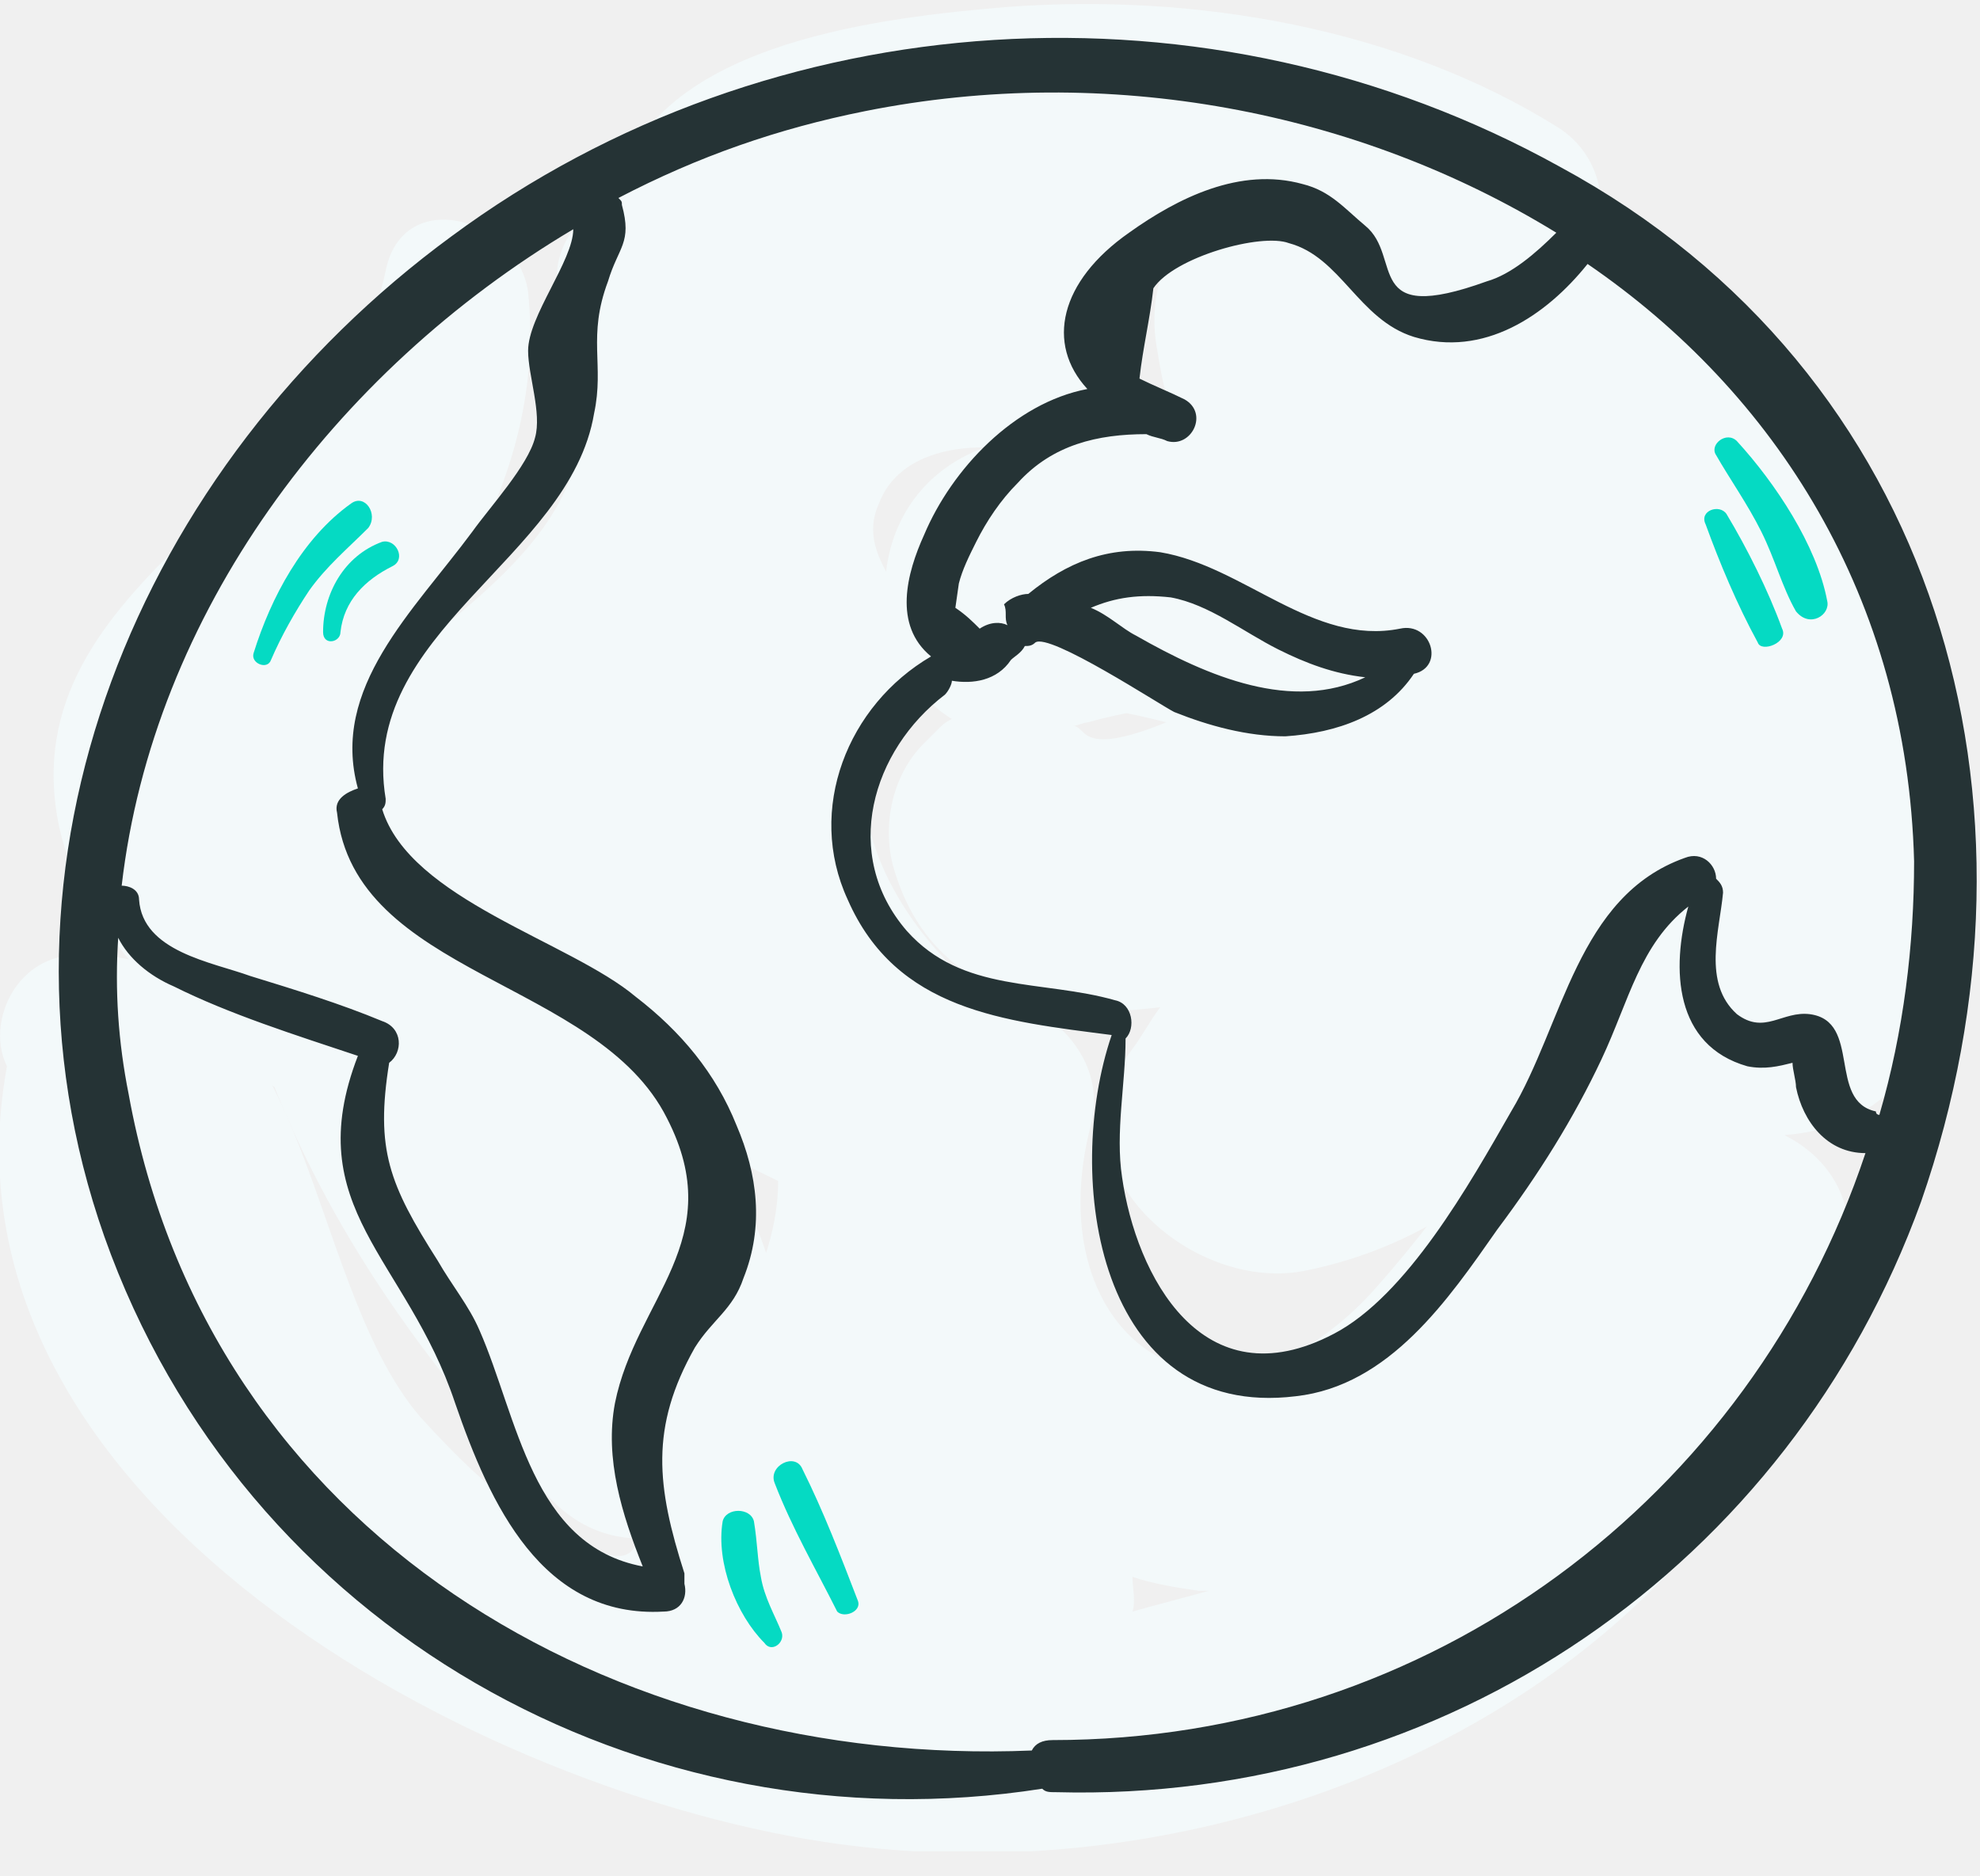
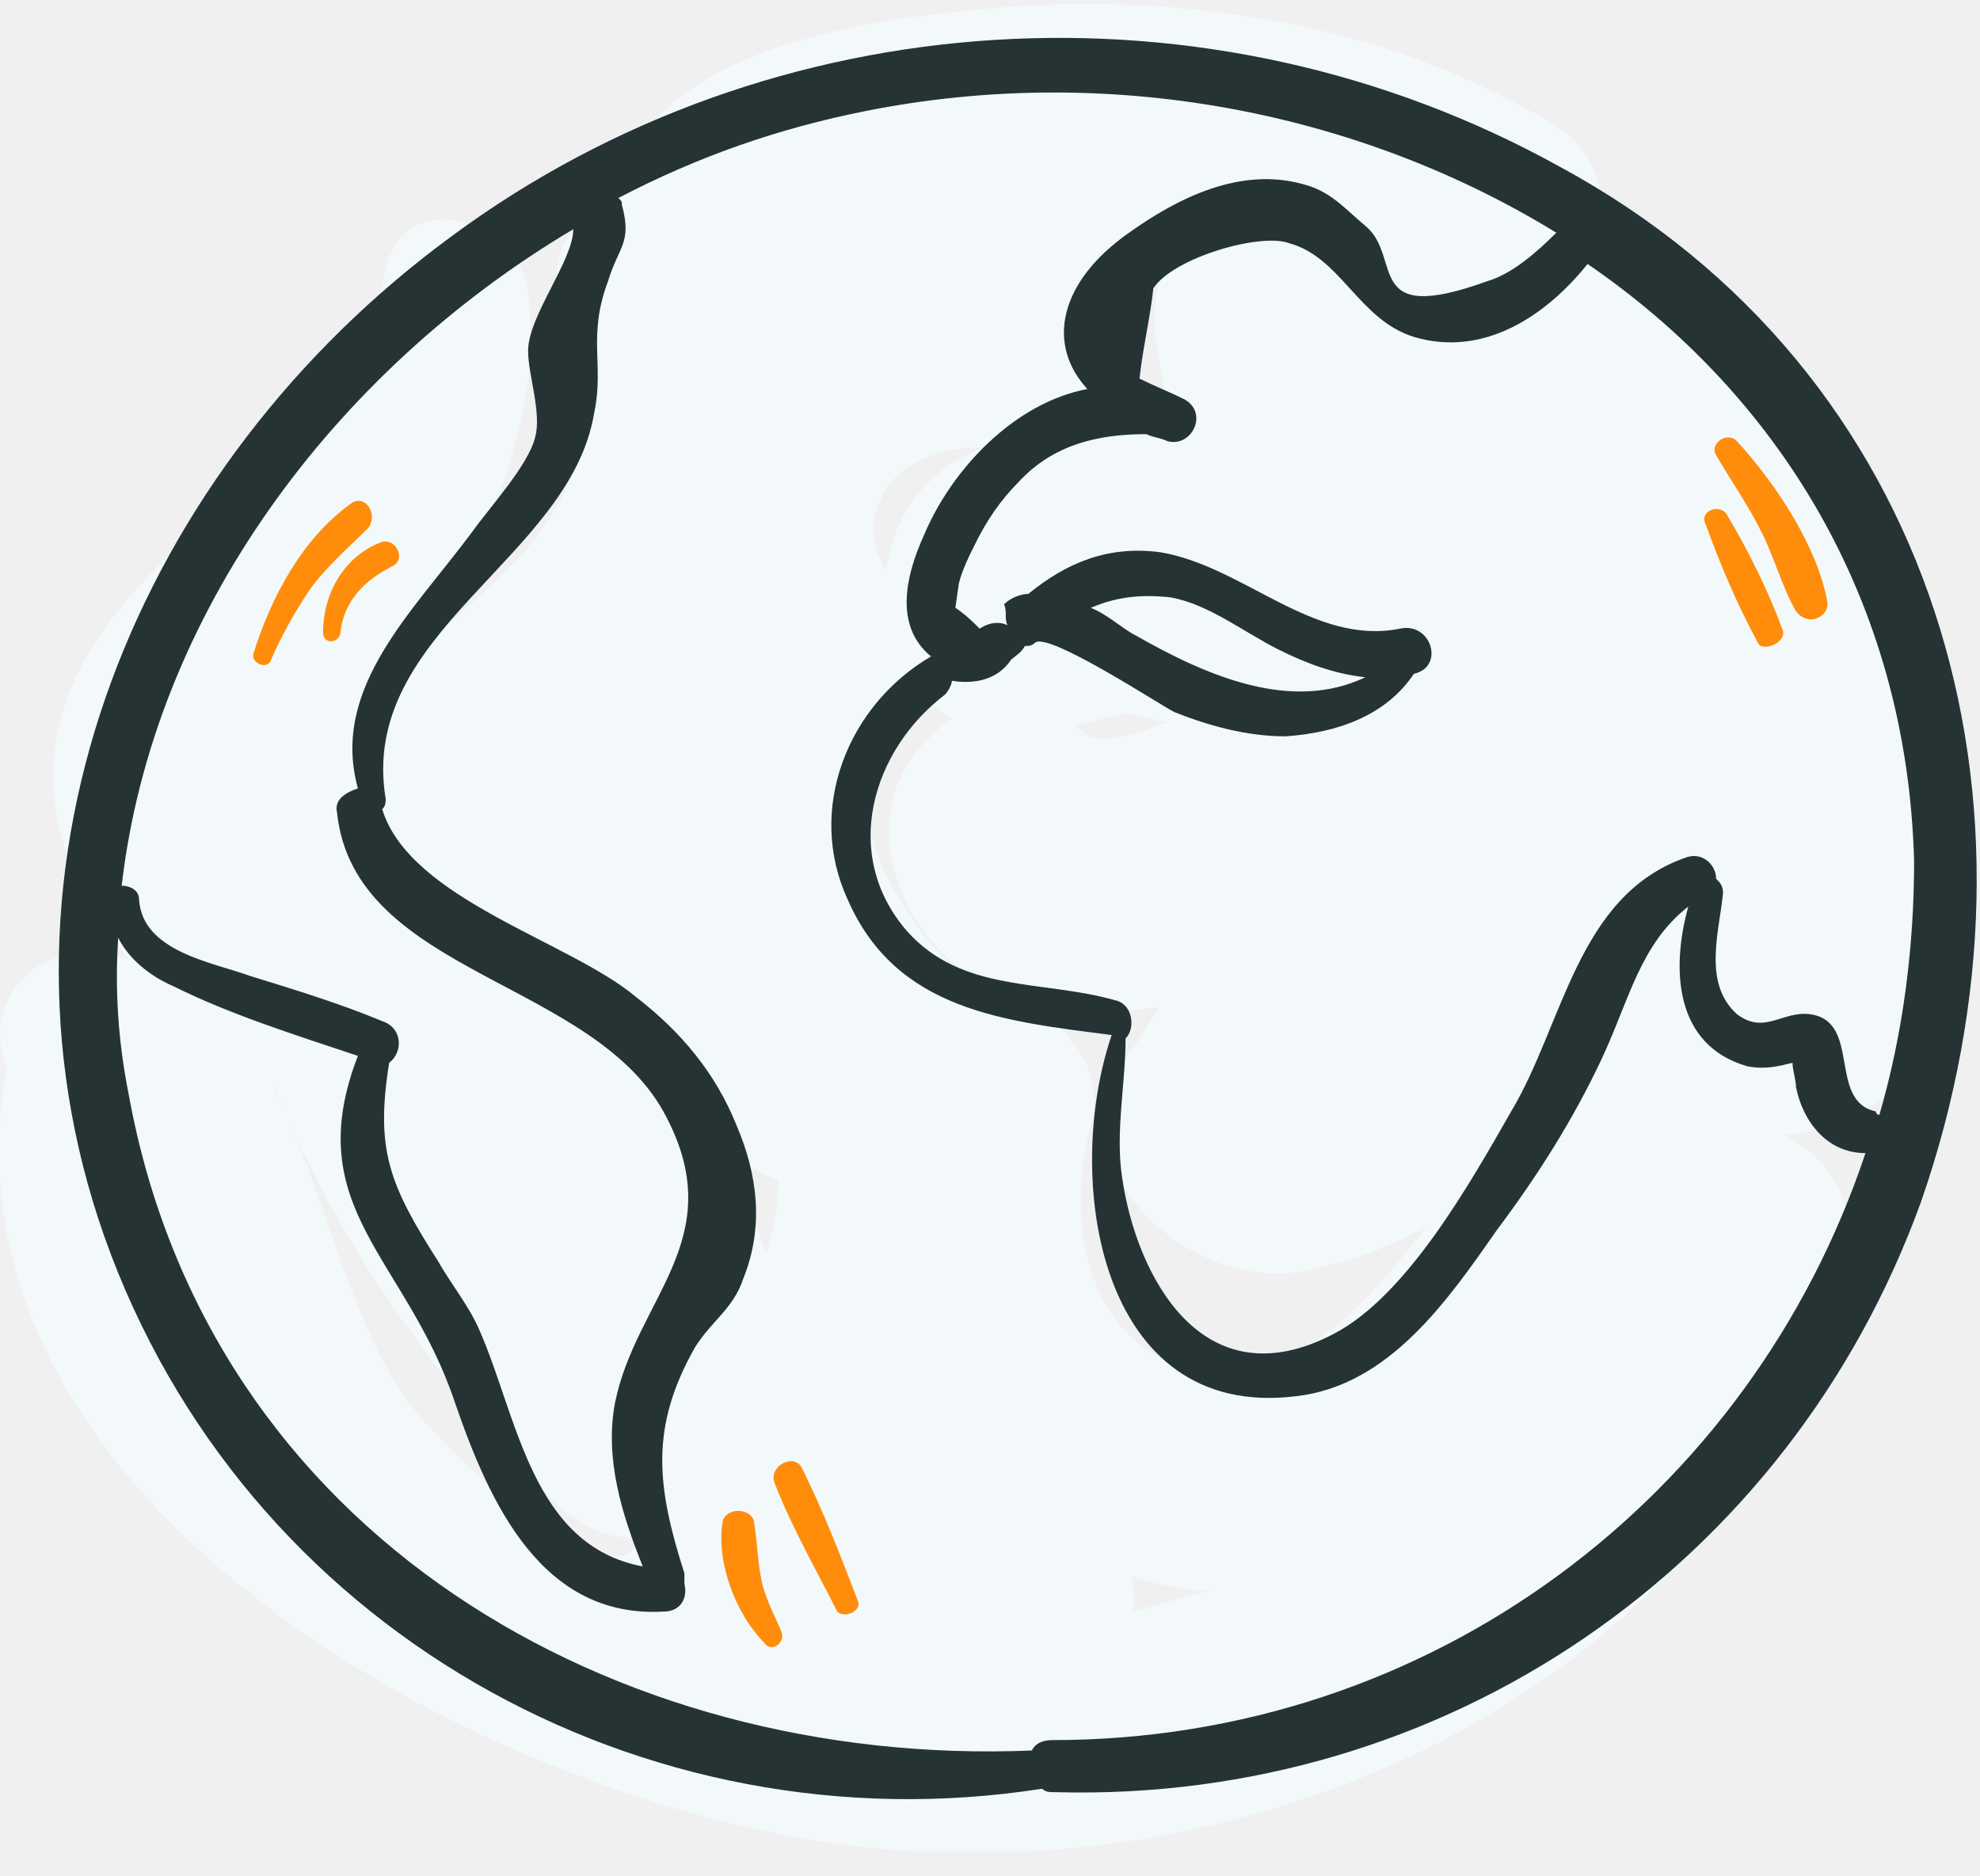
<svg xmlns="http://www.w3.org/2000/svg" width="57" height="54" viewBox="0 0 57 54" fill="none">
  <g clip-path="url(#clip0_370_564)">
    <path d="M51.401 32.7C50.901 31.8 50.901 30.8 51.401 29.8C52.401 26.6 47.801 24.8 46.101 27.6C44.201 30.9 42.101 34.3 39.501 37.2C35.001 42.1 29.801 38.6 31.401 32.4C32.001 30.1 29.501 28.3 27.701 28.7C27.601 28.2 27.401 27.8 27.001 27.4C25.301 25.5 24.101 22.7 25.501 20.5C29.501 19.6 33.201 20.5 37.101 21.9C39.401 22.7 40.201 19.5 38.601 18.3C34.901 15.5 30.001 15.3 25.701 16.8C25.301 16.1 24.901 15.4 25.301 14.5C25.901 12.9 28.001 12.7 29.401 13C31.401 13.3 32.901 11.9 32.501 9.9C32.201 8.3 32.901 6.9 34.001 5.9C37.101 6.4 40.001 7.4 42.901 8.5C45.801 9.5 47.301 5.3 44.901 3.7C40.301 0.8 34.401 -0.2 29.001 0.2C25.401 0.5 19.301 1.2 17.901 5C18.001 5.1 18.001 5.3 18.001 5.5C16.701 6 15.601 7.3 16.201 8.8C17.801 13.3 15.901 15.5 12.701 18.1C11.101 19.4 9.901 20.7 10.001 22.9C10.301 27.6 18.001 31.9 22.401 34C22.401 37.1 19.901 39.8 18.901 42.6C18.301 44.3 18.501 45.1 17.301 44.7C16.701 44.5 16.101 44.2 15.601 43.9C14.301 43.1 13.101 41.9 12.101 40.8C8.601 36.7 9.101 27.2 2.101 27.5C0.401 27.6 -0.399 29.5 0.201 30.7C-2.099 43.2 13.801 51.7 24.201 53.1C36.101 54.7 50.001 48.6 53.101 36.1C53.501 34.6 52.601 33.3 51.401 32.7ZM32.601 46.4C32.701 46.1 32.601 45.7 32.601 45.4C33.201 45.6 33.801 45.7 34.501 45.8C34.601 45.8 34.701 45.8 34.801 45.8C34.101 46 33.301 46.2 32.601 46.4Z" fill="#F3F9FA" />
    <path d="M14.502 27.2C14.002 26.4 13.302 25.9 12.502 25.7C12.502 25.7 12.502 25.7 12.402 25.6C7.902 22.2 11.102 20.1 13.202 16.6C14.702 14 15.502 11.3 15.202 8.4C14.902 6.3 11.602 5.3 11.102 7.8C9.802 14.2 0.202 16.6 1.702 23.8C2.402 27 5.102 29.2 7.902 31.3C9.702 35.8 12.502 39.6 15.802 43.1C18.302 45.8 22.302 43.5 22.602 40.3C22.902 34.2 18.902 30.6 14.502 27.2Z" fill="#F3F9FA" />
    <path d="M46.6 7.7C44.9 6.4 42.2 6 40.7 7.6C39 3.2 32.5 5.3 33.3 10C33.4 10.6 33.5 11.2 33.7 11.8C33.6 11.8 33.5 11.8 33.4 11.8C31.5 12 29.7 12.3 28.3 12.9C24.6 14.3 24.8 19.1 27.4 20.7C27.2 20.8 27.1 20.9 27 21C26.9 21.1 26.7 21.3 26.6 21.4C25.7 22.3 25.4 23.7 25.7 24.9C26.4 27.4 28.1 28.6 30.6 29C31.6 29.2 32.5 29.1 33.4 29C33.1 29.4 32.9 29.8 32.6 30.2C30.1 33.5 34.2 37.2 37.5 36.6C41.1 35.9 44.1 33.7 45.9 30.5C46.2 30 46.5 29.4 46.8 28.8C46.9 34.1 55.4 34 55.8 28.4C56.1 20.4 52.8 12.8 46.6 7.7ZM31.2 21.1C31.1 21 31 20.9 30.9 20.9C31 20.9 31.2 20.8 31.3 20.8C32.4 20.5 33.5 20.3 34.7 20.3C33.2 21 31.7 21.6 31.2 21.1Z" fill="#F3F9FA" />
    <path d="M44.903 4.8C34.803 -0.8 22.203 2.24113e-05 13.003 6.8C4.003 13.4 -0.797 24.8 3.003 35.6C7.003 46.9 18.503 53.3 30.003 51.5C30.103 51.6 30.203 51.6 30.403 51.6C41.603 51.9 51.503 45.1 55.303 34.6C59.303 23.1 55.803 10.7 44.903 4.8ZM16.503 6.6C16.503 7.5 15.203 9.1 15.203 10.1C15.203 10.8 15.603 11.9 15.403 12.6C15.203 13.4 14.103 14.6 13.603 15.3C11.903 17.6 9.503 19.8 10.303 22.7C10.003 22.8 9.603 23 9.703 23.4C10.203 28.1 17.203 28.2 19.203 32.2C21.003 35.7 18.303 37.4 17.703 40.4C17.403 42 17.903 43.6 18.503 45.1C15.303 44.5 14.903 40.8 13.803 38.3C13.503 37.6 13.003 37 12.603 36.3C11.203 34.1 10.803 33.1 11.203 30.6C11.603 30.3 11.603 29.6 11.003 29.4C9.803 28.9 8.503 28.5 7.203 28.1C6.103 27.7 4.103 27.4 4.003 25.9C4.003 25.6 3.703 25.5 3.503 25.5C4.403 17.7 9.603 10.7 16.503 6.6ZM30.303 50.1C30.003 50.1 29.803 50.2 29.703 50.4C17.703 50.9 6.003 44.2 3.703 31.5C3.403 30 3.303 28.5 3.403 27C3.703 27.6 4.303 28.1 5.003 28.4C6.603 29.2 8.503 29.8 10.303 30.4C8.603 34.8 11.703 36.2 13.103 40.4C14.103 43.3 15.603 46.6 19.103 46.4C19.603 46.4 19.803 46 19.703 45.6C19.703 45.5 19.703 45.4 19.703 45.3C18.903 42.8 18.703 41.1 20.003 38.8C20.503 38 21.103 37.7 21.403 36.8C22.003 35.3 21.803 33.8 21.203 32.4C20.603 30.9 19.603 29.7 18.303 28.7C16.403 27.1 11.803 25.9 11.003 23.3C11.103 23.2 11.103 23.1 11.103 23C10.303 18.2 16.403 16.1 17.103 11.9C17.403 10.5 16.903 9.7 17.503 8.1C17.803 7.1 18.203 7 17.903 5.9C17.903 5.8 17.903 5.8 17.803 5.7C20.103 4.5 22.403 3.7 24.903 3.2C31.903 1.8 39.103 3.2 44.803 6.7C44.203 7.3 43.503 7.9 42.803 8.1C39.203 9.4 40.403 7.4 39.303 6.5C38.703 6 38.303 5.5 37.503 5.3C35.703 4.8 33.903 5.7 32.503 6.7C30.503 8.1 30.103 9.9 31.303 11.2C29.203 11.6 27.403 13.5 26.603 15.4C26.103 16.5 25.703 18 26.803 18.9C24.403 20.3 23.203 23.3 24.403 25.9C25.803 29.1 28.903 29.4 32.003 29.8C30.603 33.9 31.603 40.9 37.303 40.2C40.003 39.9 41.703 37.4 43.103 35.4C44.303 33.8 45.303 32.2 46.103 30.5C46.903 28.8 47.203 27.2 48.603 26.1C48.103 27.9 48.203 30.1 50.303 30.7C50.803 30.8 51.203 30.7 51.603 30.6C51.603 30.8 51.703 31.1 51.703 31.3C51.903 32.3 52.603 33.2 53.703 33.2C50.403 43.1 41.203 50.1 30.303 50.1ZM54.103 32.1C54.103 32.1 54.003 32.1 54.003 32C52.603 31.7 53.603 29.4 52.103 29.2C51.303 29.1 50.803 29.8 50.003 29.2C49.003 28.3 49.503 26.8 49.603 25.7C49.603 25.5 49.503 25.4 49.403 25.3C49.403 24.9 49.003 24.5 48.503 24.7C45.403 25.8 45.003 29.5 43.503 32C42.303 34.1 40.503 37.3 38.403 38.4C34.603 40.4 32.703 36.7 32.303 33.9C32.103 32.6 32.403 31.2 32.403 29.9C32.703 29.6 32.603 28.9 32.103 28.8C30.003 28.2 27.703 28.6 26.103 26.8C24.203 24.6 25.103 21.6 27.203 20C27.303 19.9 27.403 19.7 27.403 19.6C28.003 19.7 28.703 19.6 29.103 19C29.203 18.9 29.403 18.8 29.503 18.6C29.603 18.6 29.703 18.6 29.803 18.5C30.203 18.2 33.403 20.3 33.803 20.5C34.803 20.9 35.903 21.2 37.003 21.2C38.503 21.1 39.903 20.6 40.703 19.4C41.603 19.2 41.203 17.9 40.303 18.1C37.803 18.6 35.803 16.3 33.403 15.9C31.903 15.7 30.703 16.2 29.603 17.1C29.403 17.1 29.103 17.2 28.903 17.4C29.003 17.6 28.903 17.8 29.003 18C28.803 17.9 28.503 17.9 28.203 18.1C28.003 17.9 27.803 17.7 27.503 17.5L27.603 16.8C27.703 16.4 27.903 16 28.103 15.6C28.403 15 28.803 14.4 29.303 13.9C30.303 12.8 31.603 12.5 33.003 12.5C33.203 12.6 33.403 12.6 33.603 12.7C34.303 12.9 34.803 11.9 34.103 11.5C33.703 11.3 33.203 11.1 32.803 10.9C32.903 10 33.103 9.2 33.203 8.3C33.803 7.4 36.303 6.7 37.103 7C38.603 7.4 39.103 9.2 40.703 9.7C42.703 10.3 44.503 9.1 45.703 7.6C51.103 11.3 54.903 17.2 55.103 24.8C55.103 27.2 54.803 29.7 54.103 32.1ZM31.403 17.5C32.103 17.2 32.803 17.1 33.703 17.2C34.803 17.4 35.803 18.2 36.803 18.7C37.603 19.1 38.403 19.4 39.303 19.5C37.203 20.5 34.803 19.5 32.703 18.3C32.303 18.1 31.903 17.7 31.403 17.5Z" fill="#253335" />
-     <path d="M52.601 17.3C52.301 15.7 51.101 13.9 50.001 12.7C49.701 12.4 49.201 12.8 49.401 13.1C49.801 13.8 50.301 14.5 50.701 15.3C51.101 16.1 51.301 16.9 51.701 17.6C52.101 18.1 52.701 17.7 52.601 17.3Z" fill="#05DAC3" />
-     <path d="M51.303 18.1C50.903 17 50.303 15.8 49.703 14.8C49.503 14.5 48.903 14.7 49.103 15.1C49.503 16.2 50.003 17.4 50.603 18.5C50.703 18.8 51.503 18.5 51.303 18.1Z" fill="#05DAC3" />
-     <path d="M22.504 47C22.304 46.5 22.004 46 21.904 45.4C21.804 44.9 21.804 44.4 21.704 43.8C21.604 43.4 20.904 43.4 20.804 43.8C20.604 45 21.204 46.5 22.004 47.3C22.204 47.6 22.604 47.3 22.504 47Z" fill="#05DAC3" />
-     <path d="M24.701 46.1C24.201 44.8 23.701 43.5 23.101 42.3C22.901 41.8 22.101 42.2 22.301 42.7C22.801 44 23.501 45.2 24.101 46.4C24.301 46.6 24.801 46.4 24.701 46.1Z" fill="#05DAC3" />
-     <path d="M10.102 14.5C8.702 15.5 7.802 17.2 7.302 18.8C7.202 19.1 7.702 19.3 7.802 19C8.102 18.3 8.502 17.6 8.902 17C9.402 16.3 10.002 15.8 10.602 15.2C10.902 14.8 10.502 14.2 10.102 14.5Z" fill="#05DAC3" />
-     <path d="M11.001 15.6C9.901 16 9.301 17.1 9.301 18.2C9.301 18.6 9.801 18.5 9.801 18.2C9.901 17.3 10.501 16.7 11.301 16.3C11.701 16.1 11.401 15.5 11.001 15.6Z" fill="#05DAC3" />
+     <path d="M52.601 17.3C52.301 15.7 51.101 13.9 50.001 12.7C49.701 12.4 49.201 12.8 49.401 13.1C49.801 13.8 50.301 14.5 50.701 15.3C51.101 16.1 51.301 16.9 51.701 17.6C52.101 18.1 52.701 17.7 52.601 17.3Z" fill="#ff8d0b" />
+     <path d="M51.303 18.1C50.903 17 50.303 15.8 49.703 14.8C49.503 14.5 48.903 14.7 49.103 15.1C49.503 16.2 50.003 17.4 50.603 18.5C50.703 18.8 51.503 18.5 51.303 18.1Z" fill="#ff8d0b" />
+     <path d="M22.504 47C22.304 46.5 22.004 46 21.904 45.4C21.804 44.9 21.804 44.4 21.704 43.8C21.604 43.4 20.904 43.4 20.804 43.8C20.604 45 21.204 46.5 22.004 47.3C22.204 47.6 22.604 47.3 22.504 47Z" fill="#ff8d0b" />
+     <path d="M24.701 46.1C24.201 44.8 23.701 43.5 23.101 42.3C22.901 41.8 22.101 42.2 22.301 42.7C22.801 44 23.501 45.2 24.101 46.4C24.301 46.6 24.801 46.4 24.701 46.1Z" fill="#ff8d0b" />
+     <path d="M10.102 14.5C8.702 15.5 7.802 17.2 7.302 18.8C7.202 19.1 7.702 19.3 7.802 19C8.102 18.3 8.502 17.6 8.902 17C9.402 16.3 10.002 15.8 10.602 15.2C10.902 14.8 10.502 14.2 10.102 14.5Z" fill="#ff8d0b" />
+     <path d="M11.001 15.6C9.901 16 9.301 17.1 9.301 18.2C9.301 18.6 9.801 18.5 9.801 18.2C9.901 17.3 10.501 16.7 11.301 16.3C11.701 16.1 11.401 15.5 11.001 15.6Z" fill="#ff8d0b" />
  </g>
  <defs>
    <clipPath id="clip0_370_564">
      <rect width="56.9" height="53.3" fill="white" />
    </clipPath>
  </defs>
</svg>
